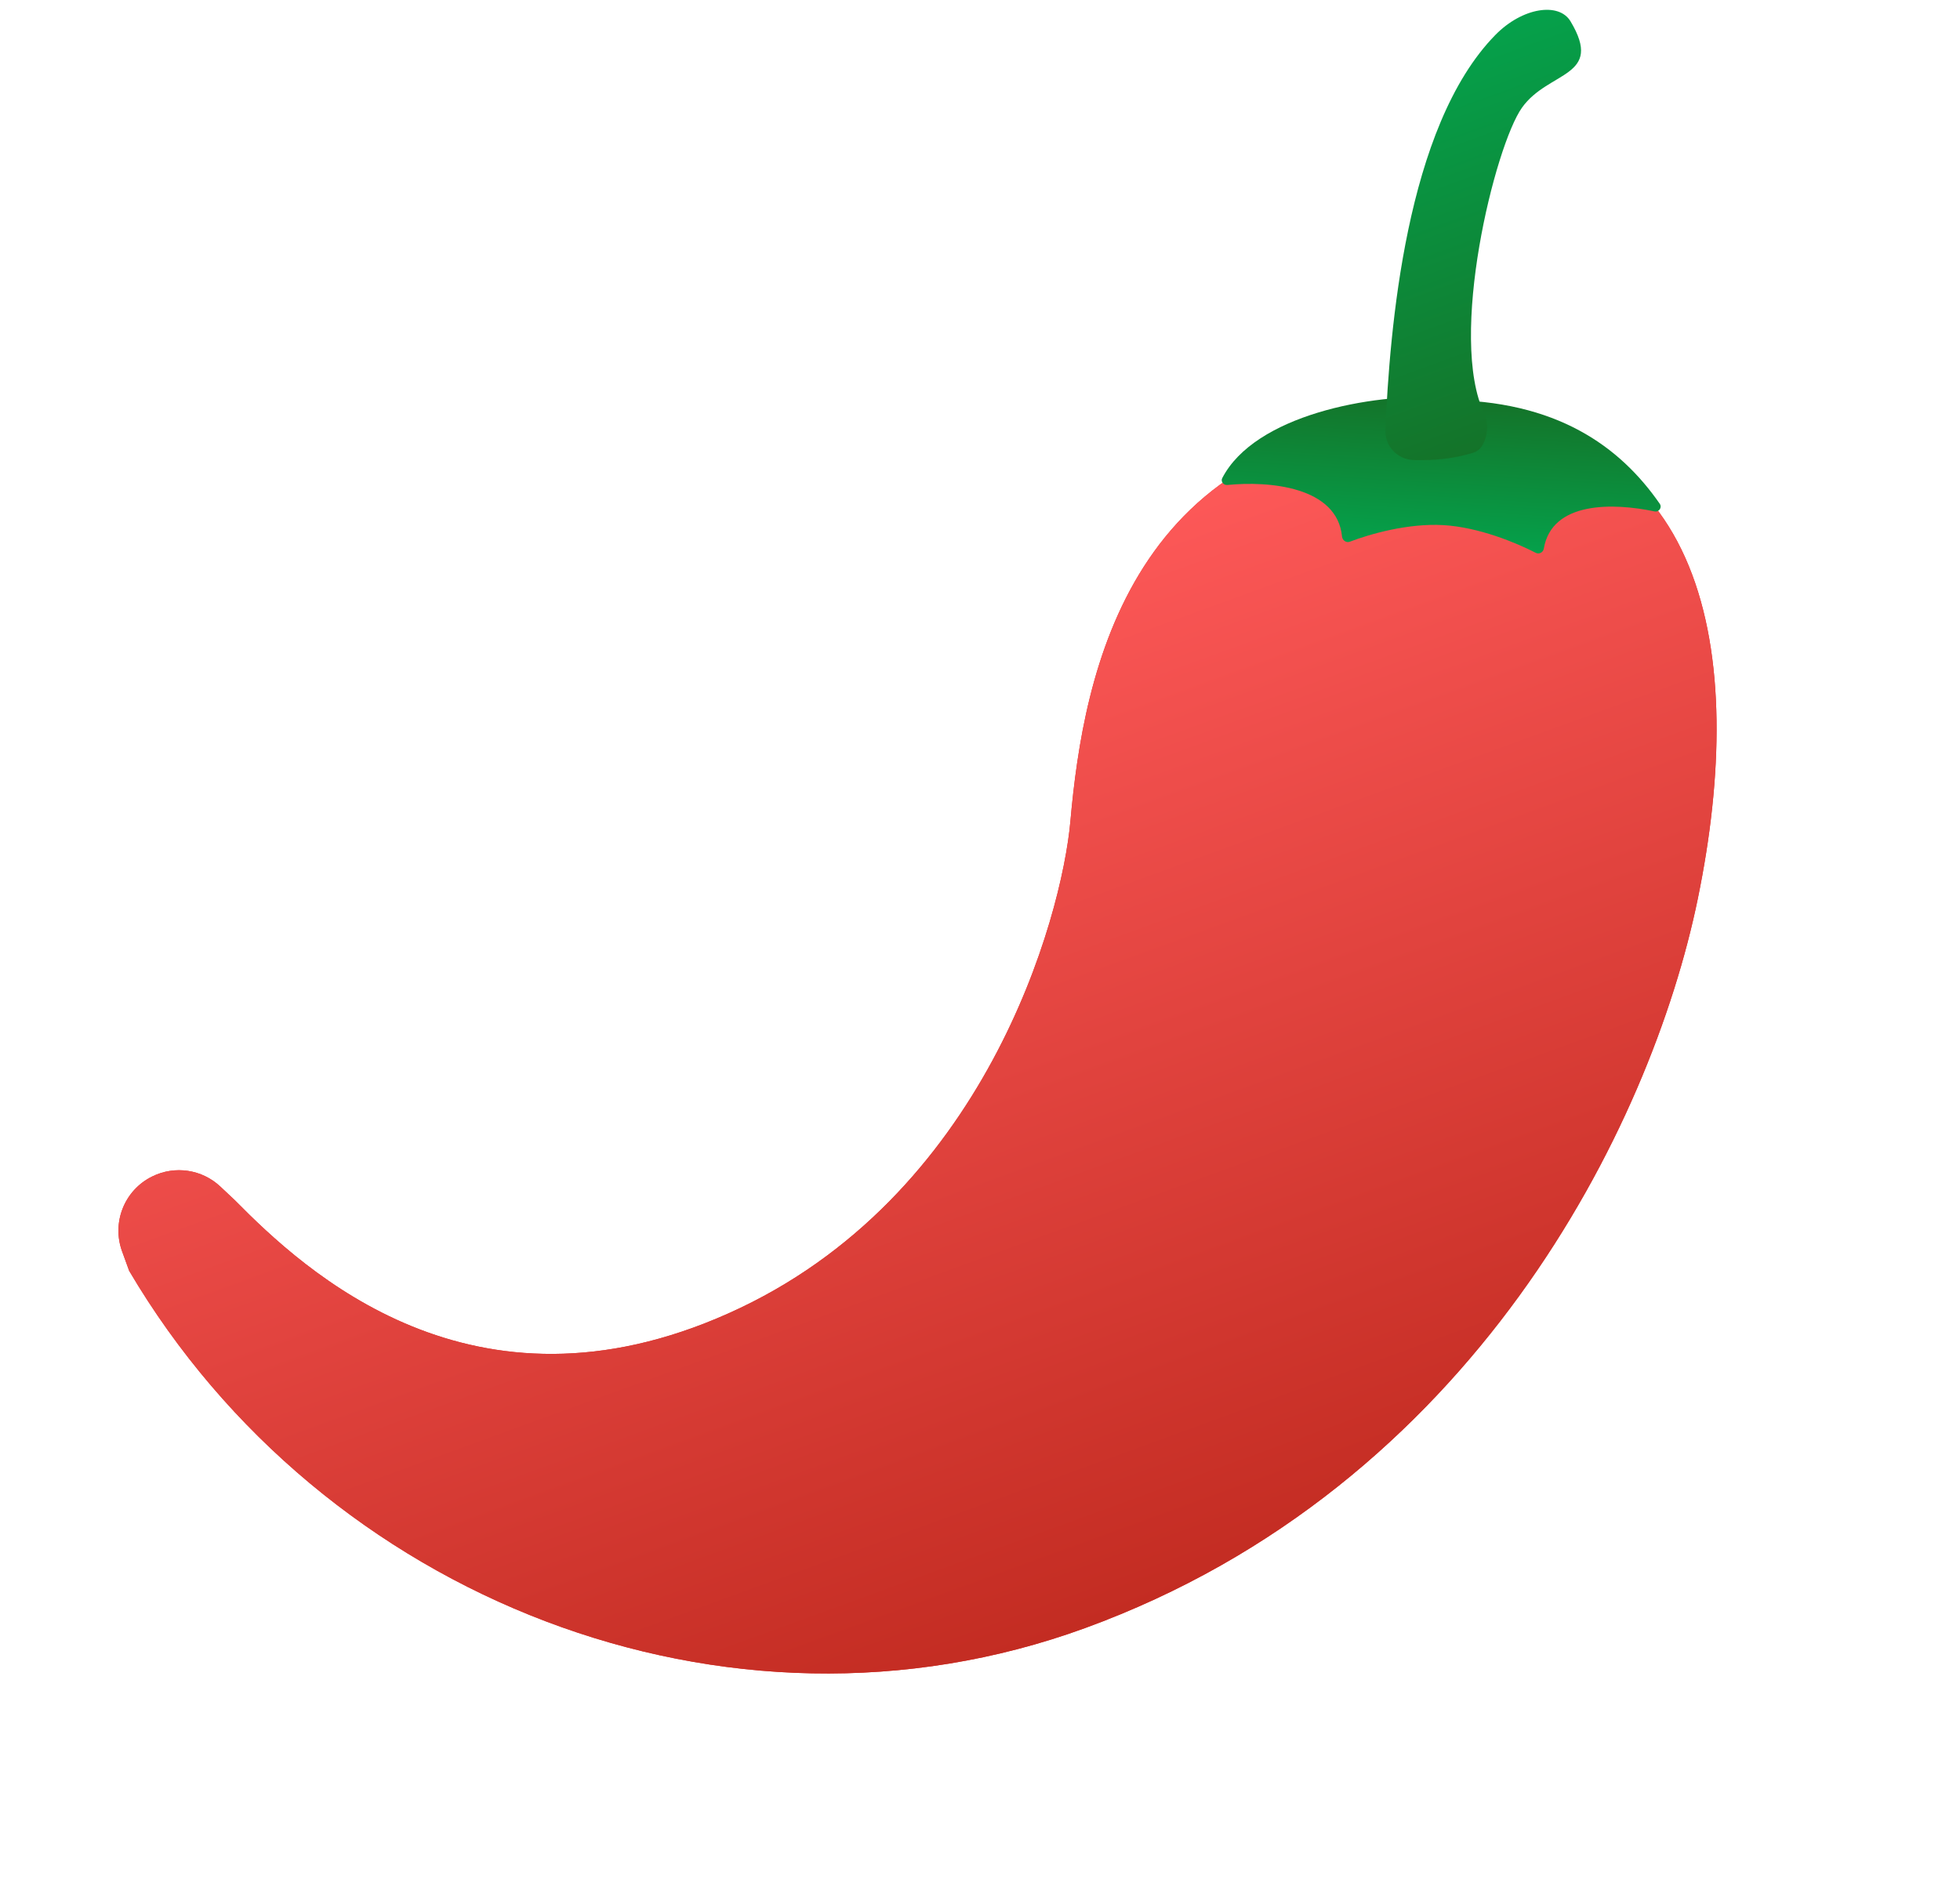
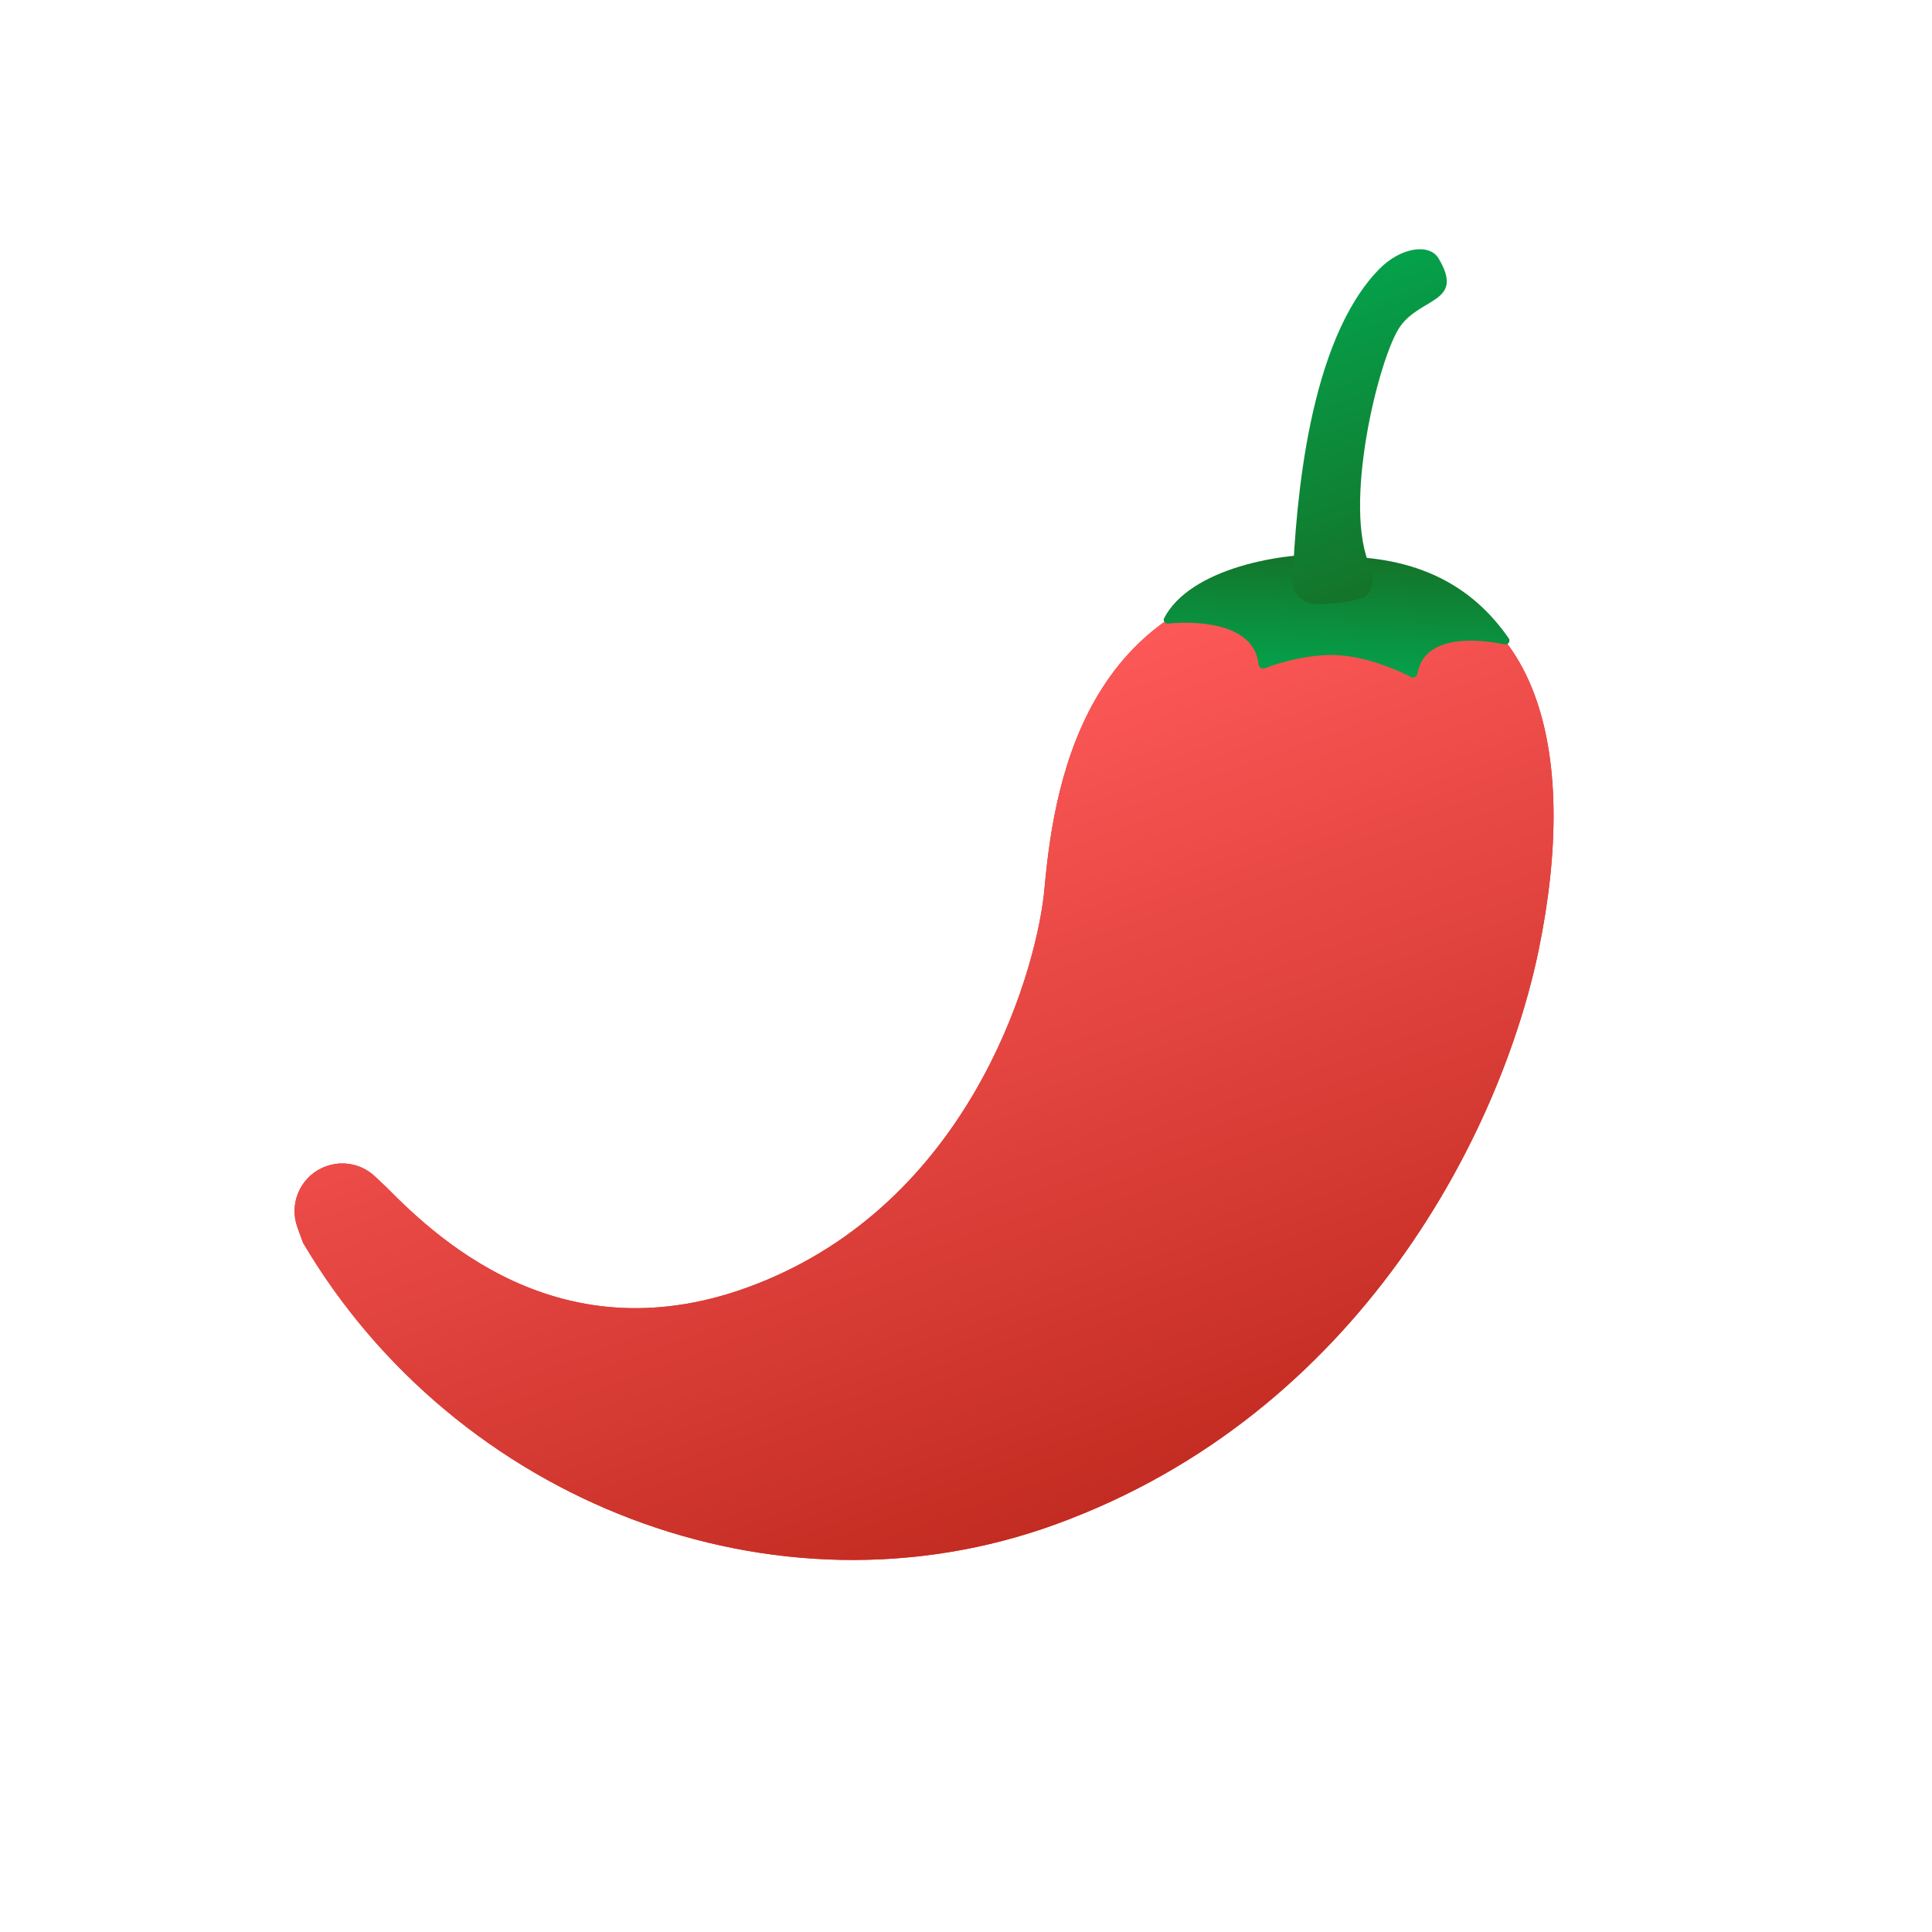
- <svg xmlns="http://www.w3.org/2000/svg" preserveAspectRatio="none" overflow="visible" style="display: block;" width="38.362" height="37.068" viewBox="0 0 38.362 37.068" fill="none">
-   <g id="Group 2085673345">
-     <g id="Vector 140355">
-       <path d="M2.39 24.495L2.528 24.875C6.311 31.291 14.238 34.419 21.235 31.869C28.826 29.102 32.314 22.051 33.23 17.593C34.217 12.797 33.432 8.138 28.245 8.205C22.093 8.284 21.206 13.203 20.95 16.076C20.782 17.961 19.283 23.459 14.264 25.705C9.246 27.951 5.961 24.875 4.599 23.495L4.314 23.227C3.955 22.889 3.424 22.809 2.981 23.027C2.437 23.293 2.182 23.927 2.39 24.495Z" fill="#E1342F" />
-       <path d="M2.39 24.495L2.528 24.875C6.311 31.291 14.238 34.419 21.235 31.869C28.826 29.102 32.314 22.051 33.23 17.593C34.217 12.797 33.432 8.138 28.245 8.205C22.093 8.284 21.206 13.203 20.95 16.076C20.782 17.961 19.283 23.459 14.264 25.705C9.246 27.951 5.961 24.875 4.599 23.495L4.314 23.227C3.955 22.889 3.424 22.809 2.981 23.027C2.437 23.293 2.182 23.927 2.39 24.495Z" fill="url(#paint0_linear_0_4)" />
+ <svg xmlns="http://www.w3.org/2000/svg" width="48" height="48" viewBox="0 0 48 48" fill="none">
+   <g transform="translate(5 6)">
+     <g id="Group 2085673345">
+       <g id="Vector 140355">
+         <path d="M2.39 24.495L2.528 24.875C6.311 31.291 14.238 34.419 21.235 31.869C28.826 29.102 32.314 22.051 33.23 17.593C34.217 12.797 33.432 8.138 28.245 8.205C22.093 8.284 21.206 13.203 20.95 16.076C20.782 17.961 19.283 23.459 14.264 25.705C9.246 27.951 5.961 24.875 4.599 23.495L4.314 23.227C3.955 22.889 3.424 22.809 2.981 23.027C2.437 23.293 2.182 23.927 2.39 24.495Z" fill="#E1342F" />
+         <path d="M2.39 24.495L2.528 24.875C6.311 31.291 14.238 34.419 21.235 31.869C28.826 29.102 32.314 22.051 33.23 17.593C34.217 12.797 33.432 8.138 28.245 8.205C22.093 8.284 21.206 13.203 20.95 16.076C20.782 17.961 19.283 23.459 14.264 25.705C9.246 27.951 5.961 24.875 4.599 23.495L4.314 23.227C3.955 22.889 3.424 22.809 2.981 23.027C2.437 23.293 2.182 23.927 2.39 24.495Z" fill="url(#paint0_linear_0_4)" />
+       </g>
+       <g id="Group 2085673335">
+         <path id="Union" d="M28.255 7.828L28.255 10.279C28.944 10.32 29.673 10.622 30.059 10.821C30.125 10.855 30.204 10.811 30.216 10.739C30.373 9.806 31.581 9.842 32.383 10.01C32.47 10.028 32.536 9.934 32.485 9.86C31.708 8.741 30.466 7.828 28.255 7.828ZM28.255 7.778C26.839 7.694 24.557 8.13 23.922 9.359C23.888 9.425 23.947 9.5 24.022 9.493C24.839 9.412 26.173 9.524 26.267 10.504C26.275 10.577 26.351 10.63 26.418 10.604C26.817 10.451 27.566 10.238 28.255 10.279L28.255 7.778Z" fill="url(#paint1_linear_0_4)" />
+         <path id="Vector 140356" d="M29.79 2.106C30.307 1.38 31.401 1.519 30.738 0.416C30.512 0.041 29.801 0.142 29.27 0.682C27.505 2.478 27.2 6.496 27.115 8.413C27.101 8.737 27.361 9.005 27.686 9.005L27.865 9.005C28.196 9.005 28.525 8.956 28.841 8.86C29.091 8.785 29.168 8.34 29.055 8.105C28.333 6.61 29.26 2.85 29.79 2.106Z" fill="url(#paint2_linear_0_4)" />
+       </g>
    </g>
-     <g id="Group 2085673335">
-       <path id="Union" d="M28.255 7.828L28.255 10.279C28.944 10.32 29.673 10.622 30.059 10.821C30.125 10.855 30.204 10.811 30.216 10.739C30.373 9.806 31.581 9.842 32.383 10.01C32.47 10.028 32.536 9.934 32.485 9.86C31.708 8.741 30.466 7.828 28.255 7.828ZM28.255 7.778C26.839 7.694 24.557 8.13 23.922 9.359C23.888 9.425 23.947 9.5 24.022 9.493C24.839 9.412 26.173 9.524 26.267 10.504C26.275 10.577 26.351 10.63 26.418 10.604C26.817 10.451 27.566 10.238 28.255 10.279L28.255 7.778Z" fill="url(#paint1_linear_0_4)" />
-       <path id="Vector 140356" d="M29.79 2.106C30.307 1.38 31.401 1.519 30.738 0.416C30.512 0.041 29.801 0.142 29.27 0.682C27.505 2.478 27.2 6.496 27.115 8.413C27.101 8.737 27.361 9.005 27.686 9.005L27.865 9.005C28.196 9.005 28.525 8.956 28.841 8.86C29.091 8.785 29.168 8.34 29.055 8.105C28.333 6.61 29.26 2.85 29.79 2.106Z" fill="url(#paint2_linear_0_4)" />
-     </g>
+     <defs>
+       <linearGradient id="paint0_linear_0_4" x1="15.51" y1="11.713" x2="22.667" y2="31.346" gradientUnits="userSpaceOnUse">
+         <stop stop-color="#FF5A5A" />
+         <stop offset="1" stop-color="#C32C22" />
+       </linearGradient>
+       <linearGradient id="paint1_linear_0_4" x1="28.277" y1="7.779" x2="28.103" y2="10.714" gradientUnits="userSpaceOnUse">
+         <stop stop-color="#147329" />
+         <stop offset="1" stop-color="#05A14B" />
+       </linearGradient>
+       <linearGradient id="paint2_linear_0_4" x1="27.618" y1="1.097" x2="30.274" y2="8.383" gradientUnits="userSpaceOnUse">
+         <stop stop-color="#05A14B" />
+         <stop offset="1" stop-color="#147329" />
+       </linearGradient>
+     </defs>
  </g>
-   <defs>
-     <linearGradient id="paint0_linear_0_4" x1="15.51" y1="11.713" x2="22.667" y2="31.346" gradientUnits="userSpaceOnUse">
-       <stop stop-color="#FF5A5A" />
-       <stop offset="1" stop-color="#C32C22" />
-     </linearGradient>
-     <linearGradient id="paint1_linear_0_4" x1="28.277" y1="7.779" x2="28.103" y2="10.714" gradientUnits="userSpaceOnUse">
-       <stop stop-color="#147329" />
-       <stop offset="1" stop-color="#05A14B" />
-     </linearGradient>
-     <linearGradient id="paint2_linear_0_4" x1="27.618" y1="1.097" x2="30.274" y2="8.383" gradientUnits="userSpaceOnUse">
-       <stop stop-color="#05A14B" />
-       <stop offset="1" stop-color="#147329" />
-     </linearGradient>
-   </defs>
</svg>
